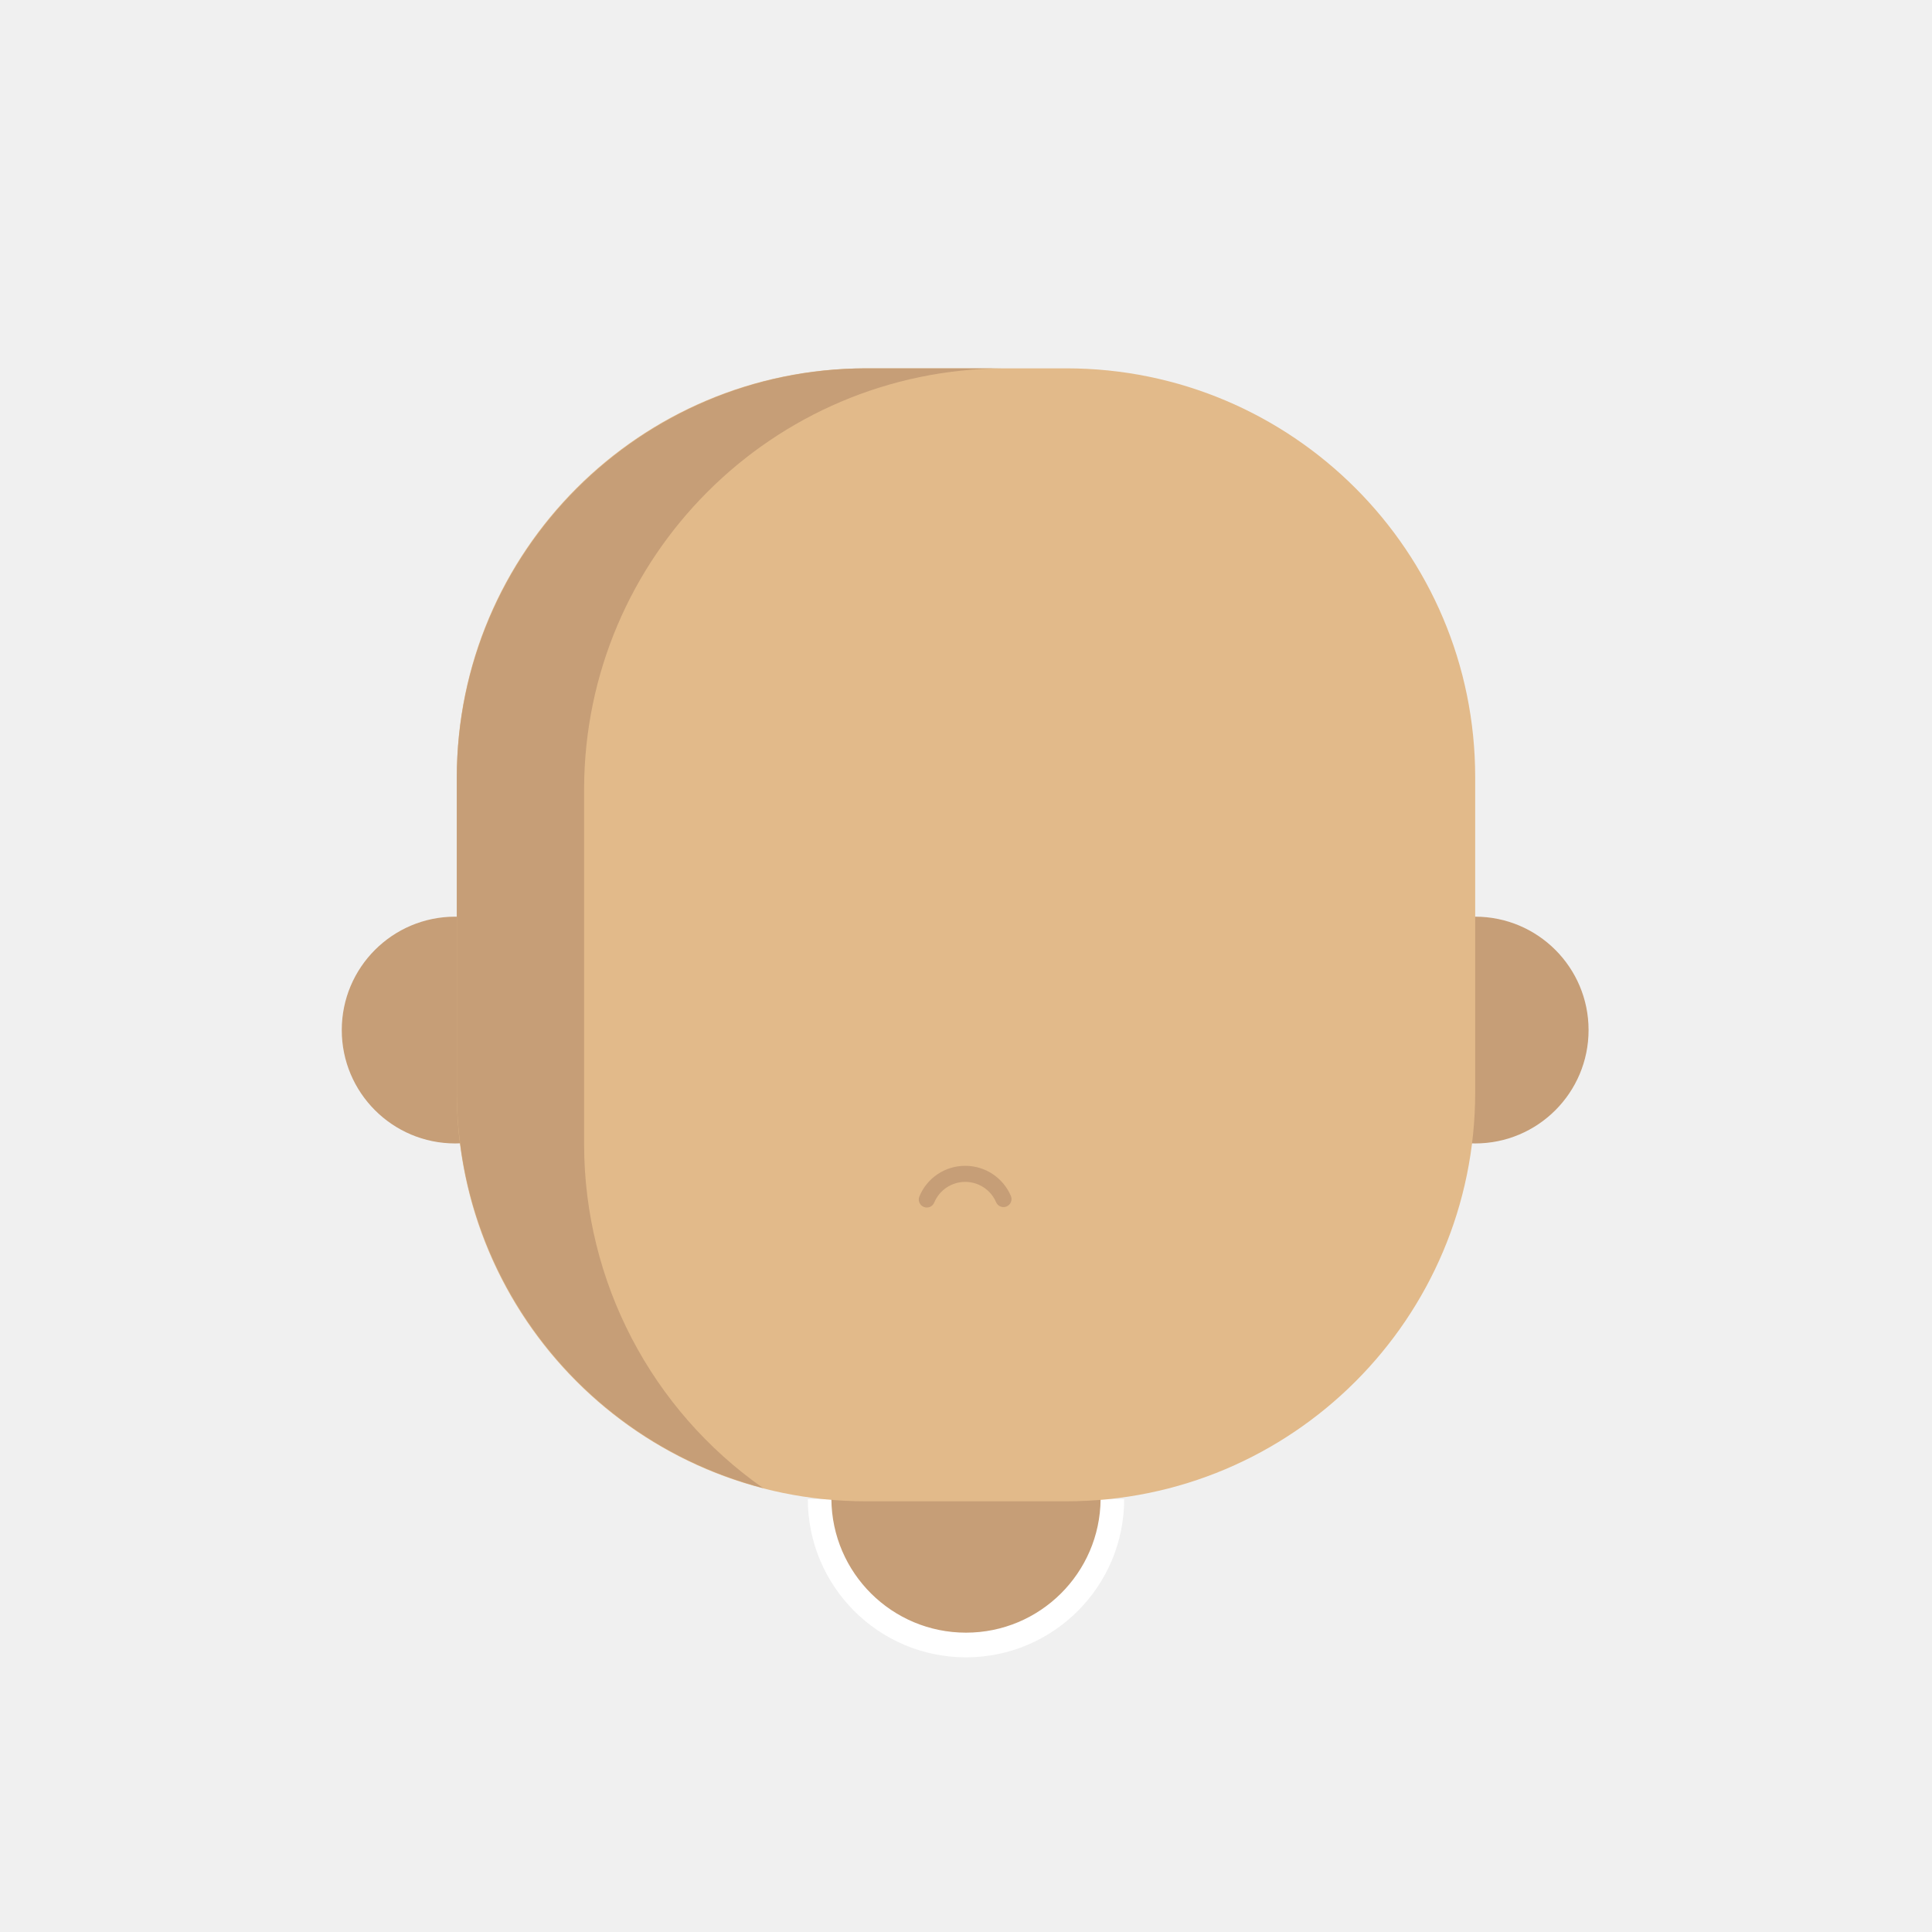
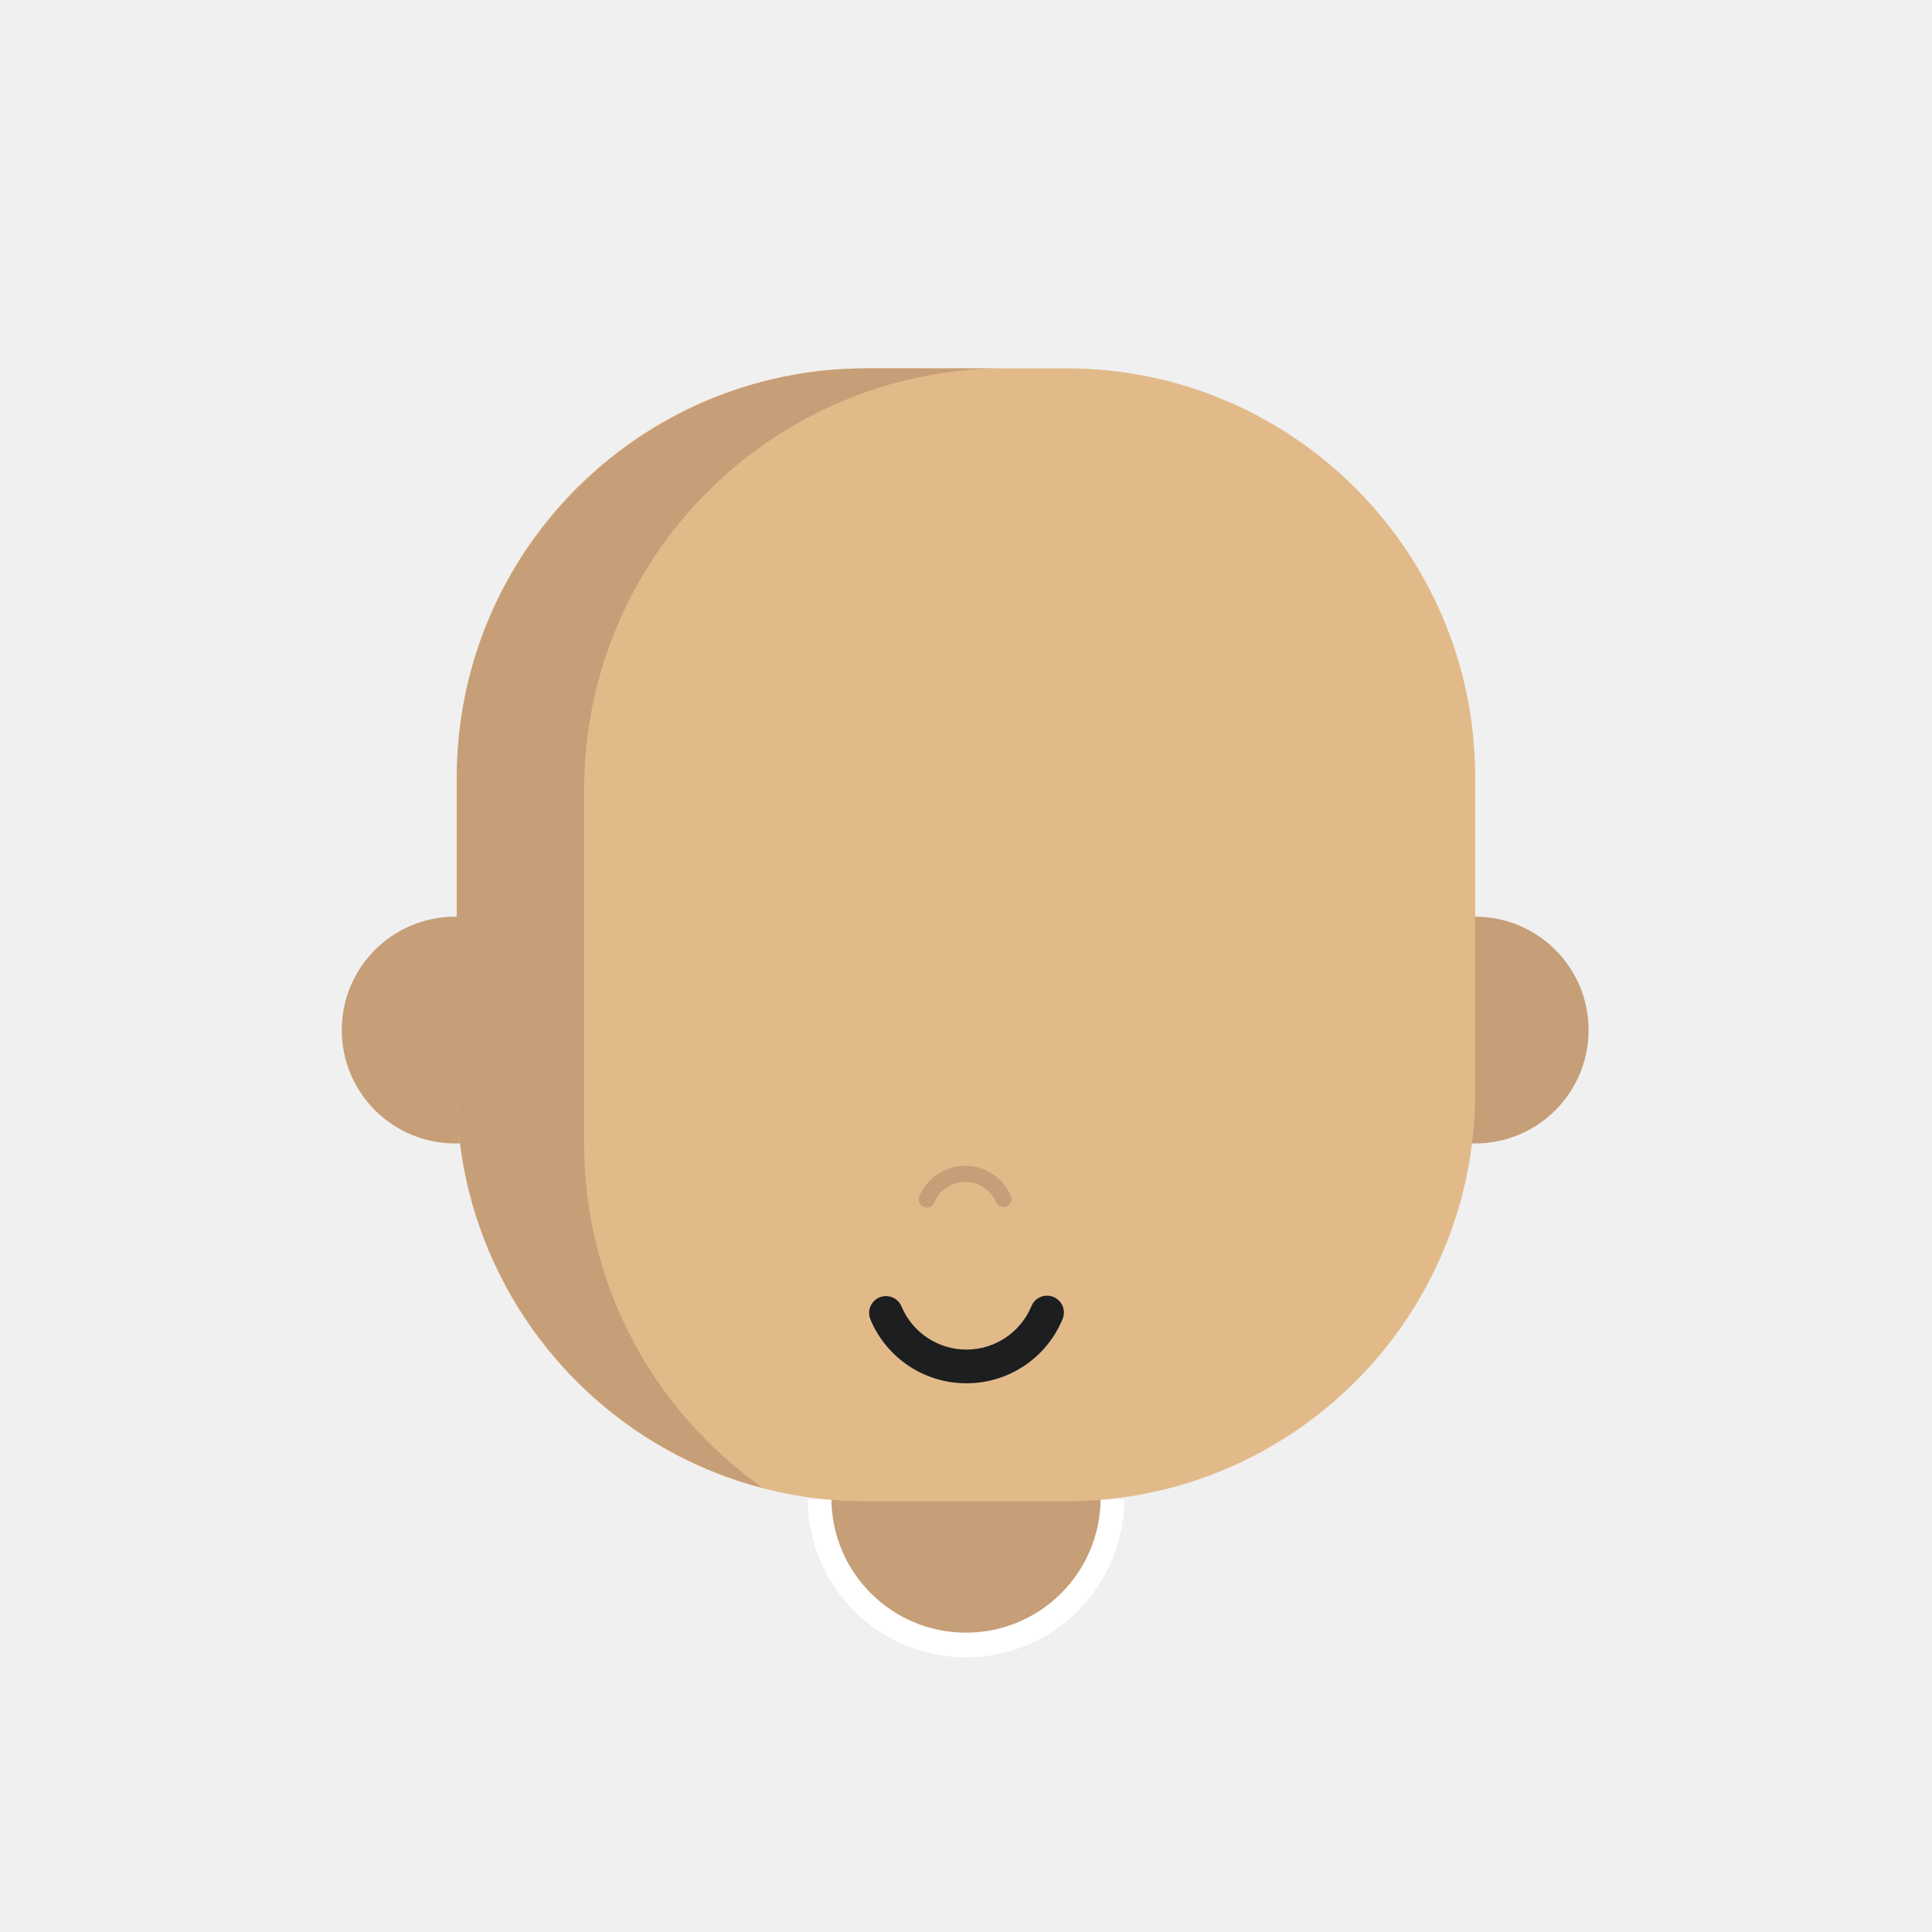
<svg xmlns="http://www.w3.org/2000/svg" width="200" height="200" viewBox="0 0 200 200">
  <path d="M115.154,155.195a15.155,15.155,0,0,1-30.309,0" fill="#c69e77" />
  <path d="M100,171.569a16.392,16.392,0,0,1-16.375-16.373h2.44a13.935,13.935,0,0,0,27.869,0h2.44A16.392,16.392,0,0,1,100,171.569Z" fill="#fff" />
  <circle cx="47.117" cy="106.631" r="11.737" fill="#c69e77" />
  <circle cx="152.711" cy="106.631" r="11.737" fill="#c69e77" />
  <rect x="47.288" y="38.131" width="105.423" height="117.283" rx="42.326" fill="#e2ba8a" />
  <path d="M78.994,154.044a42.486,42.486,0,0,1-31.706-40.957V80.458A42.462,42.462,0,0,1,89.615,38.131h14.338A43.632,43.632,0,0,0,60.466,81.618v36.898A43.512,43.512,0,0,0,78.994,154.044Z" fill="#c69e77" />
  <path d="M99.921,120.685a5.13,5.13,0,0,1,4.734,3.138.832.832,0,0,1-1.532.648,3.476,3.476,0,0,0-6.414.025.832.832,0,0,1-1.538-.635A5.124,5.124,0,0,1,99.921,120.685Z" fill="#c69e77" />
  <rect width="200" height="200" fill="none" />
+   <path d="M100.044,143.197a10.757,10.757,0,0,1-9.926-6.58,1.744,1.744,0,1,1,3.212-1.359,7.288,7.288,0,0,0,13.448-.053,1.744,1.744,0,0,1,3.224,1.332A10.744,10.744,0,0,1,100.044,143.197Z" fill="#1c1e1f" />
+   <rect width="200" height="200" fill="none" />
</svg>
